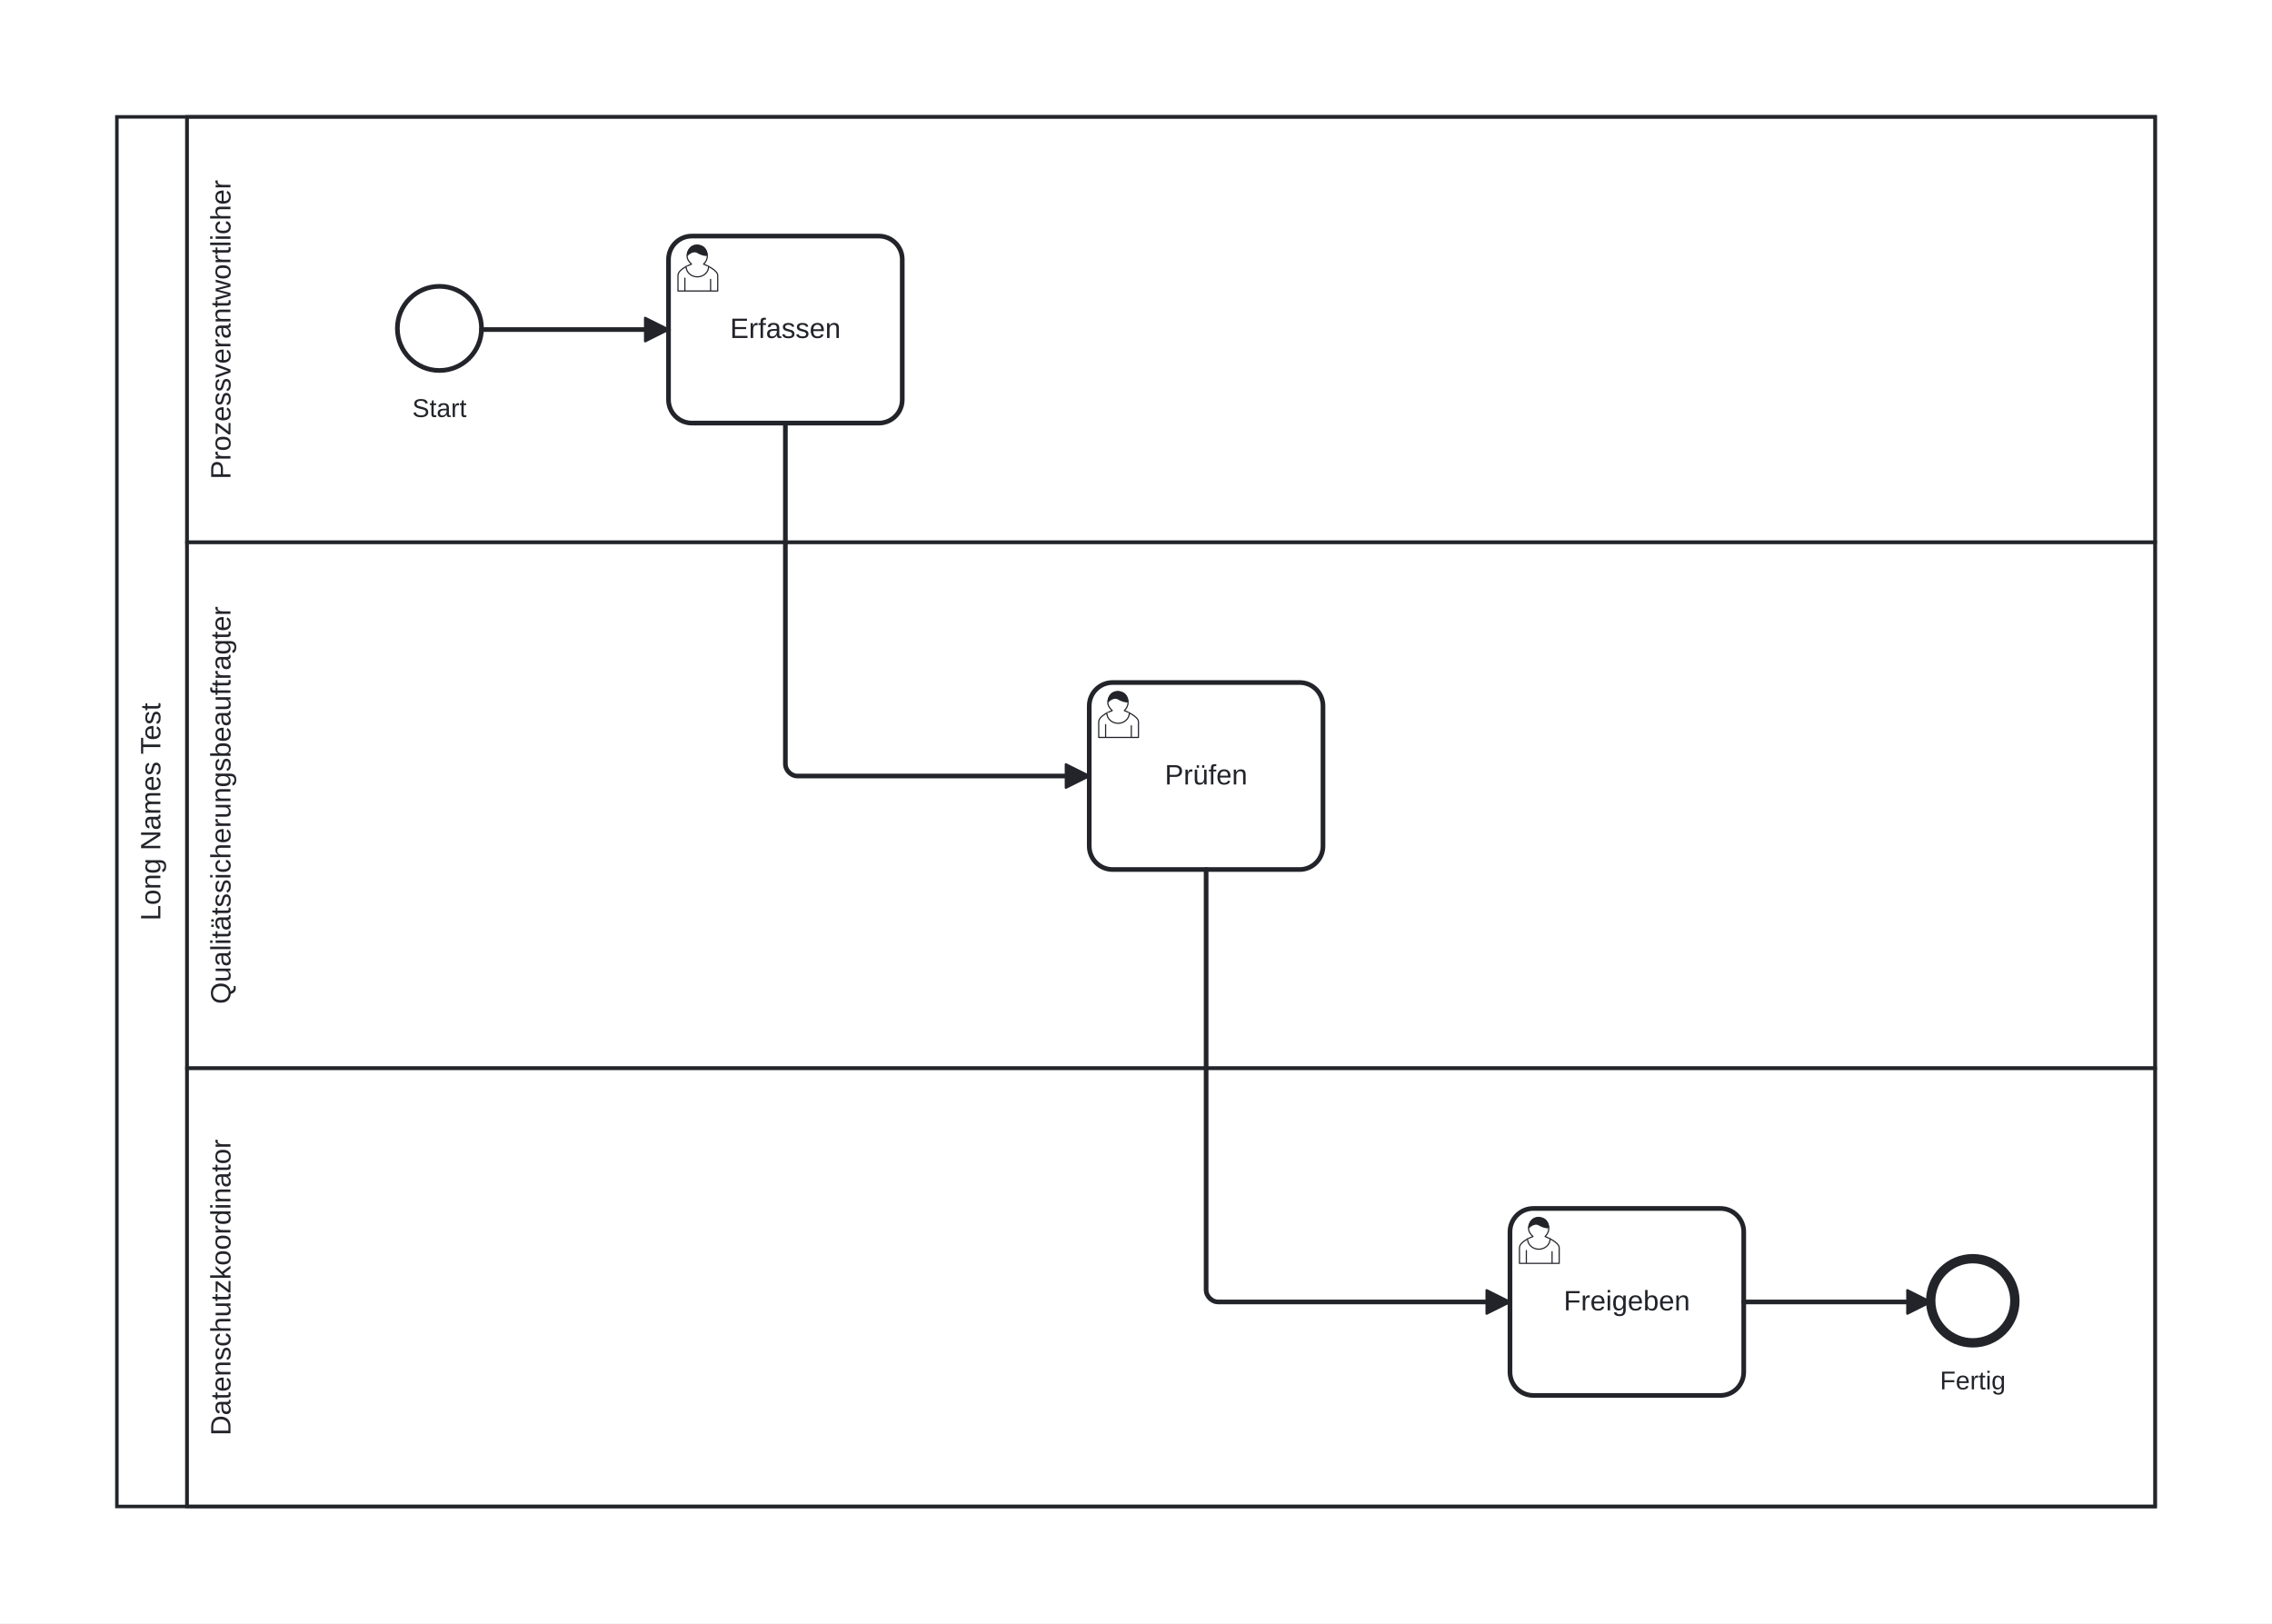
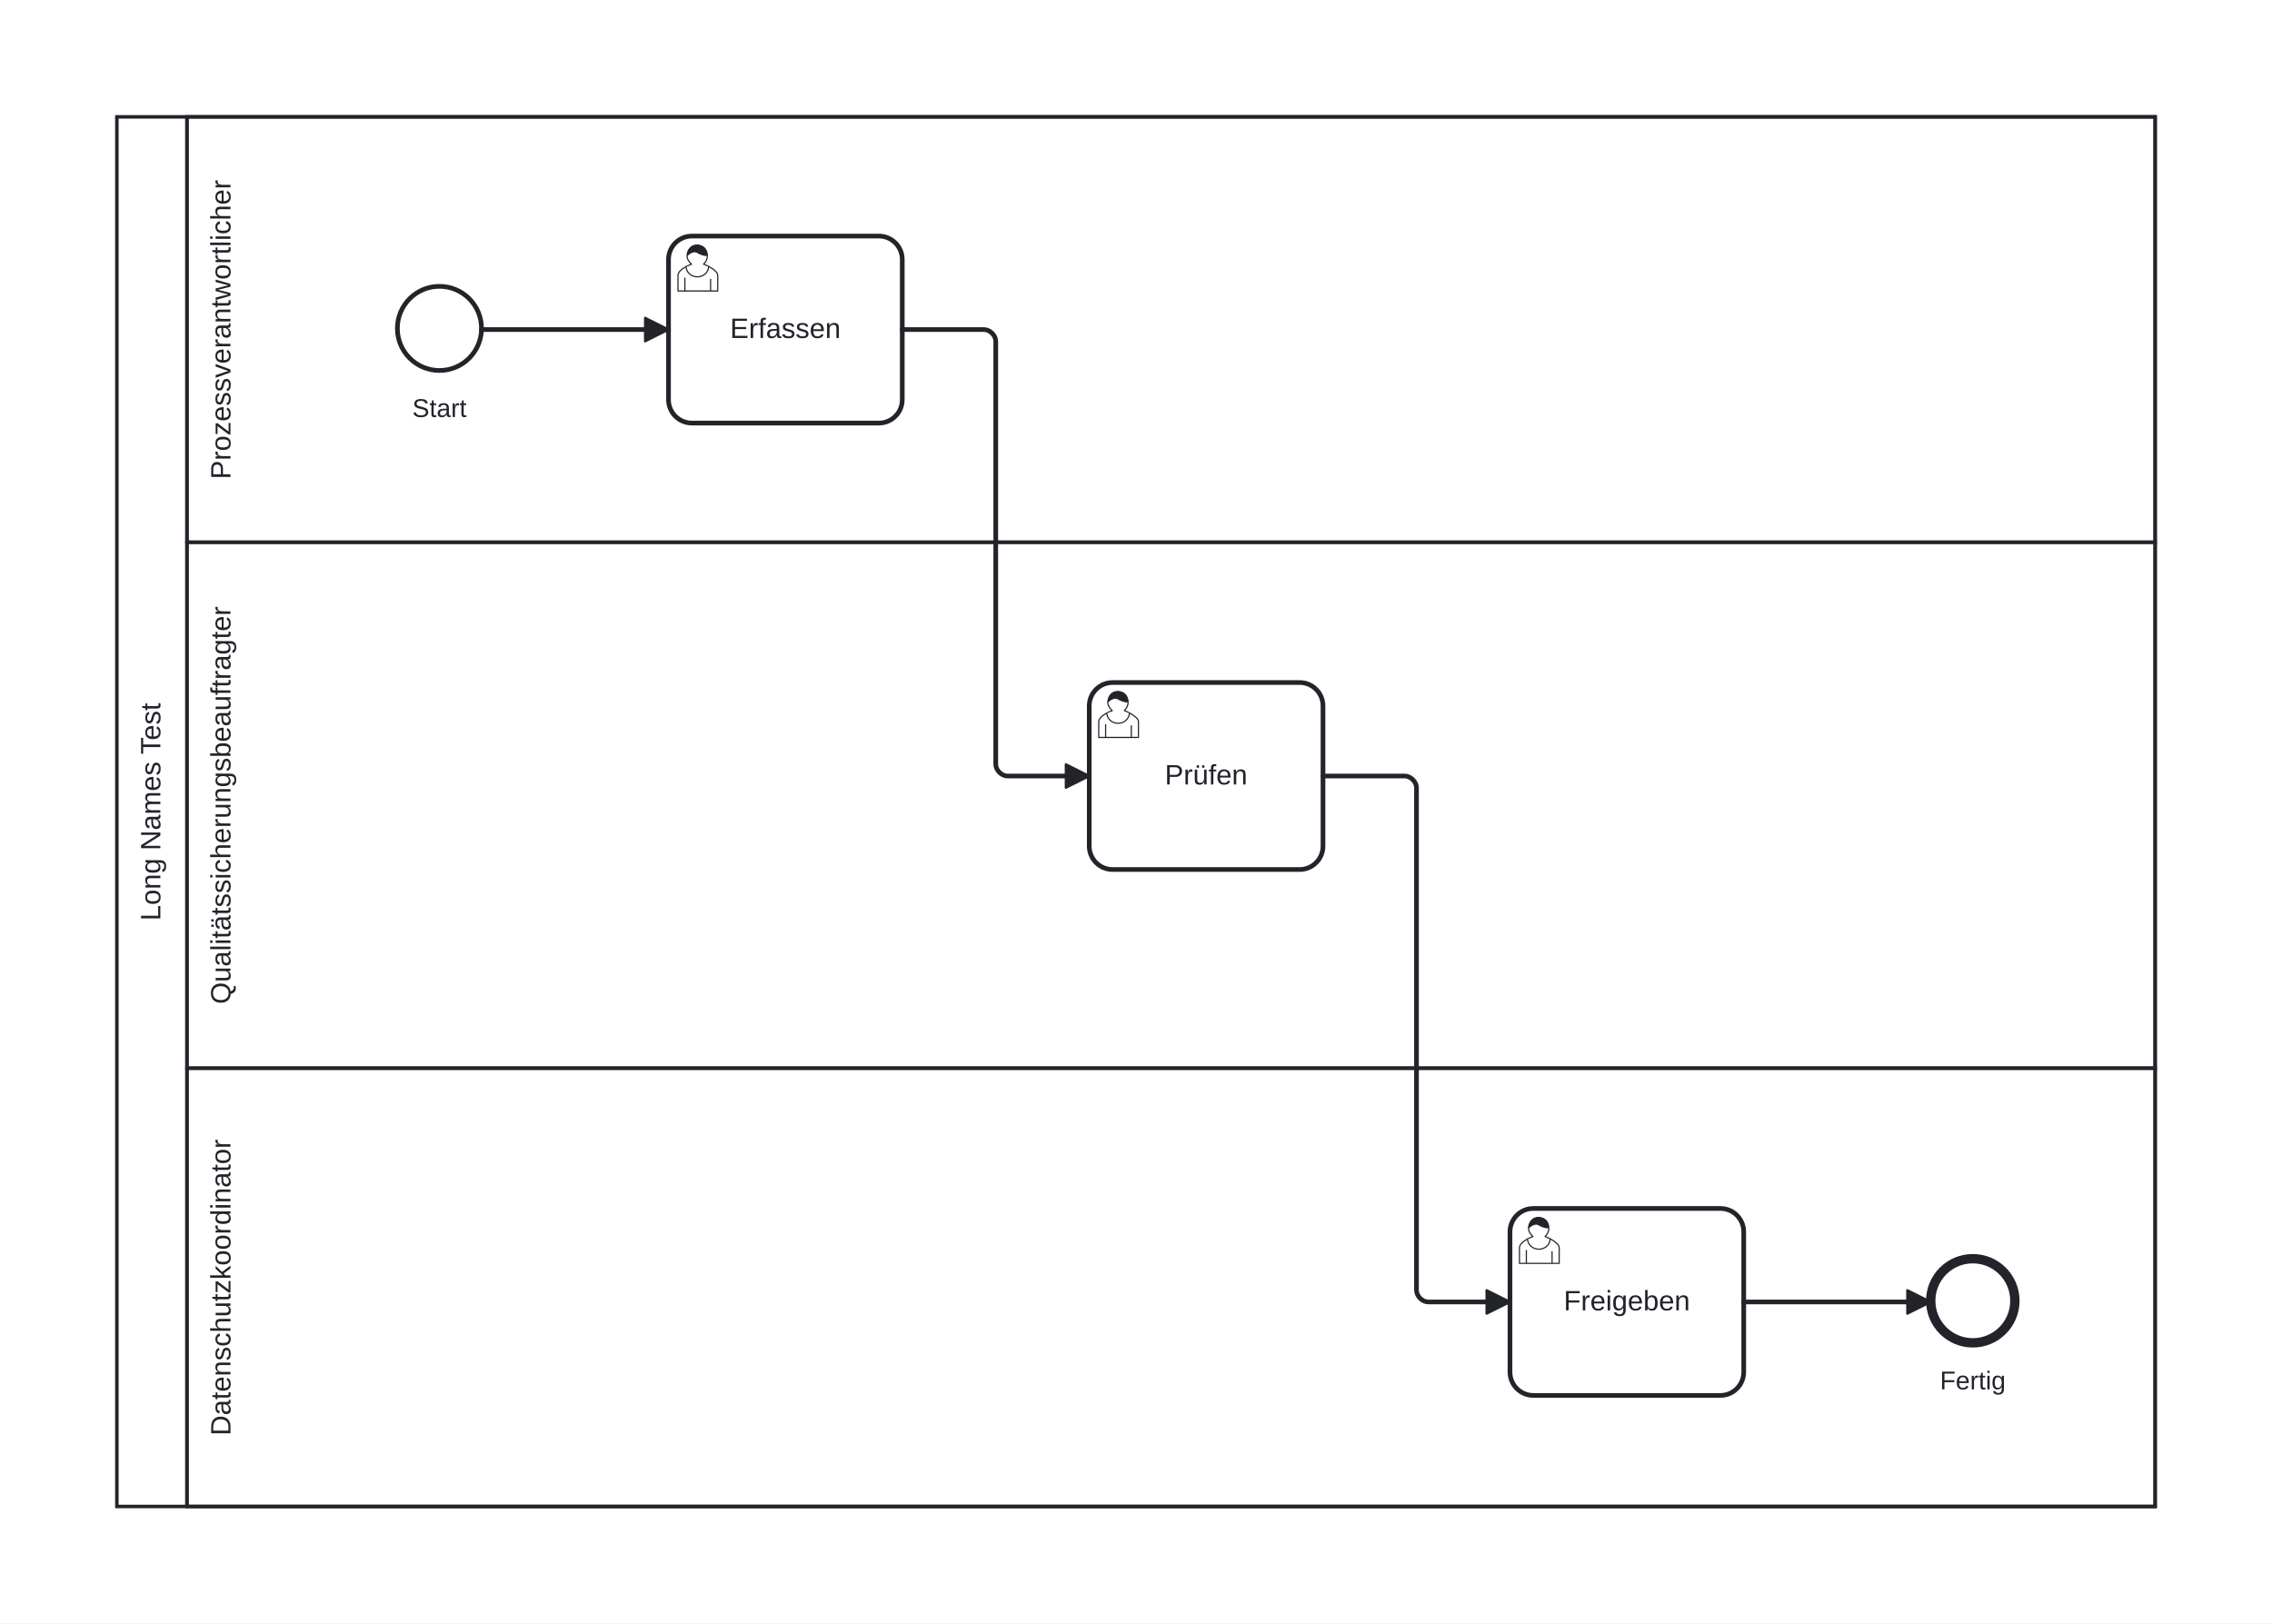
<svg xmlns="http://www.w3.org/2000/svg" width="972" height="694.5" viewBox="0 0 972 694.5" font-family="Arial, sans-serif">
  <defs>
    <marker id="seq-end" viewBox="0 0 20 20" refX="11" refY="10" markerWidth="10" markerHeight="10" orient="auto">
      <path d="M 1 5 L 11 10 L 1 15 Z" fill="#22242a" stroke="#22242a" stroke-width="1" stroke-linecap="round" stroke-linejoin="round" />
    </marker>
    <marker id="seq-default-src" viewBox="0 0 20 20" refX="0" refY="10" markerWidth="10" markerHeight="10" orient="auto">
      <path d="M 6 4 L 10 16" fill="none" stroke="#22242a" stroke-width="2" stroke-linecap="round" />
    </marker>
    <marker id="seq-conditional-src" viewBox="0 0 20 20" refX="-1" refY="10" markerWidth="10" markerHeight="10" orient="auto">
      <path d="M 0 10 L 8 6 L 16 10 L 8 14 Z" fill="#ffffff" stroke="#22242a" stroke-width="2" stroke-linejoin="round" />
    </marker>
    <marker id="msg-start" viewBox="0 0 20 20" refX="6" refY="6" markerWidth="20" markerHeight="20" orient="auto">
      <circle cx="6" cy="6" r="3.5" fill="#ffffff" stroke="#22242a" stroke-width="1" stroke-dasharray="10000, 1" />
    </marker>
    <marker id="msg-end" viewBox="0 0 20 20" refX="8.5" refY="5" markerWidth="20" markerHeight="20" orient="auto">
      <path d="m 1 5 l 0 -3 l 7 3 l -7 3 z" fill="#ffffff" stroke="#22242a" stroke-width="1" stroke-linecap="round" stroke-linejoin="round" stroke-dasharray="10000, 1" />
    </marker>
    <marker id="assoc-end" viewBox="0 0 20 20" refX="11" refY="10" markerWidth="10" markerHeight="10" orient="auto">
      <path d="M 1 5 L 11 10 L 1 15" fill="none" stroke="#22242a" stroke-width="1.5" stroke-linecap="round" stroke-linejoin="round" stroke-dasharray="10000, 1" />
    </marker>
  </defs>
  <rect width="972" height="694.5" fill="#ffffff" />
  <rect x="50" y="50" width="872" height="594.5" fill="#ffffff" fill-opacity="0.95" stroke="#22242a" stroke-width="1.5" />
  <path d="M 80 50 L 80 644.5" stroke="#22242a" stroke-width="1.5" fill="none" />
  <text x="68.6" y="347.3" text-anchor="middle" font-size="12" fill="#22242a" transform="rotate(-90,68.6,347.3)">Long Names Test</text>
  <rect x="80" y="50" width="842" height="182" fill="#ffffff" fill-opacity="0.25" stroke="#22242a" stroke-width="1.5" />
  <text x="98.6" y="141" text-anchor="middle" font-size="12" fill="#22242a" transform="rotate(-90,98.6,141)">Prozessverantwortlicher</text>
  <rect x="80" y="232" width="842" height="225" fill="#ffffff" fill-opacity="0.25" stroke="#22242a" stroke-width="1.5" />
  <text x="98.6" y="344.5" text-anchor="middle" font-size="12" fill="#22242a" transform="rotate(-90,98.6,344.5)">Qualitätssicherungsbeauftragter</text>
  <rect x="80" y="457" width="842" height="187.5" fill="#ffffff" fill-opacity="0.25" stroke="#22242a" stroke-width="1.5" />
  <text x="98.6" y="550.8" text-anchor="middle" font-size="12" fill="#22242a" transform="rotate(-90,98.6,550.8)">Datenschutzkoordinator</text>
  <g data-element-id="s1">
    <circle cx="188" cy="140.5" r="18" fill="#ffffff" fill-opacity="0.95" stroke="#22242a" stroke-width="2" />
    <text text-anchor="middle" font-size="11" fill="#22242a">
      <tspan x="188" y="178.4">Start</tspan>
    </text>
  </g>
  <g data-element-id="t1">
    <rect x="286" y="101" width="100" height="80" rx="10" ry="10" fill="#ffffff" fill-opacity="0.95" stroke="#22242a" stroke-width="2" />
    <text x="336" y="144.6" text-anchor="middle" font-size="12" fill="#22242a">Erfassen</text>
    <g transform="translate(286,101)">
      <path d="m 15,12 c 0.909,-0.845 1.594,-2.049 1.594,-3.385 0,-2.554 -1.805,-4.622 -4.357,-4.622 -2.552,0 -4.288,2.068 -4.288,4.622 0,1.348 0.974,2.562 1.896,3.405 -0.529,0.187 -5.669,2.097 -5.794,4.756 v 6.718 h 17 v -6.718 c 0,-2.298 -5.528,-4.595 -6.051,-4.776 zm -8,6 l 0,5.5 m 11,0 l 0,-5" fill="#ffffff" stroke="#22242a" stroke-width="0.5" stroke-linecap="round" stroke-linejoin="round" />
      <path d="m 15,12 m 2.162,1.009 c 0,2.447 -2.158,4.431 -4.821,4.431 -2.665,0 -4.822,-1.981 -4.822,-4.431 " fill="#ffffff" stroke="#22242a" stroke-width="0.5" stroke-linecap="round" stroke-linejoin="round" />
      <path d="m 15,12 m -6.9,-3.80 c 0,0 2.251,-2.358 4.274,-1.177 2.024,1.181 4.221,1.537 4.124,0.965 -0.098,-0.57 -0.117,-3.791 -4.191,-4.136 -3.575,0.001 -4.208,3.367 -4.207,4.348 z" fill="#22242a" stroke="#22242a" stroke-width="0.5" stroke-linecap="round" stroke-linejoin="round" />
    </g>
  </g>
  <g data-element-id="t2">
    <rect x="466" y="292" width="100" height="80" rx="10" ry="10" fill="#ffffff" fill-opacity="0.95" stroke="#22242a" stroke-width="2" />
    <text x="516" y="335.6" text-anchor="middle" font-size="12" fill="#22242a">Prüfen</text>
    <g transform="translate(466,292)">
      <path d="m 15,12 c 0.909,-0.845 1.594,-2.049 1.594,-3.385 0,-2.554 -1.805,-4.622 -4.357,-4.622 -2.552,0 -4.288,2.068 -4.288,4.622 0,1.348 0.974,2.562 1.896,3.405 -0.529,0.187 -5.669,2.097 -5.794,4.756 v 6.718 h 17 v -6.718 c 0,-2.298 -5.528,-4.595 -6.051,-4.776 zm -8,6 l 0,5.5 m 11,0 l 0,-5" fill="#ffffff" stroke="#22242a" stroke-width="0.5" stroke-linecap="round" stroke-linejoin="round" />
      <path d="m 15,12 m 2.162,1.009 c 0,2.447 -2.158,4.431 -4.821,4.431 -2.665,0 -4.822,-1.981 -4.822,-4.431 " fill="#ffffff" stroke="#22242a" stroke-width="0.5" stroke-linecap="round" stroke-linejoin="round" />
      <path d="m 15,12 m -6.9,-3.80 c 0,0 2.251,-2.358 4.274,-1.177 2.024,1.181 4.221,1.537 4.124,0.965 -0.098,-0.57 -0.117,-3.791 -4.191,-4.136 -3.575,0.001 -4.208,3.367 -4.207,4.348 z" fill="#22242a" stroke="#22242a" stroke-width="0.5" stroke-linecap="round" stroke-linejoin="round" />
    </g>
  </g>
  <g data-element-id="t3">
    <rect x="646" y="517" width="100" height="80" rx="10" ry="10" fill="#ffffff" fill-opacity="0.95" stroke="#22242a" stroke-width="2" />
    <text x="696" y="560.6" text-anchor="middle" font-size="12" fill="#22242a">Freigeben</text>
    <g transform="translate(646,517)">
      <path d="m 15,12 c 0.909,-0.845 1.594,-2.049 1.594,-3.385 0,-2.554 -1.805,-4.622 -4.357,-4.622 -2.552,0 -4.288,2.068 -4.288,4.622 0,1.348 0.974,2.562 1.896,3.405 -0.529,0.187 -5.669,2.097 -5.794,4.756 v 6.718 h 17 v -6.718 c 0,-2.298 -5.528,-4.595 -6.051,-4.776 zm -8,6 l 0,5.5 m 11,0 l 0,-5" fill="#ffffff" stroke="#22242a" stroke-width="0.5" stroke-linecap="round" stroke-linejoin="round" />
      <path d="m 15,12 m 2.162,1.009 c 0,2.447 -2.158,4.431 -4.821,4.431 -2.665,0 -4.822,-1.981 -4.822,-4.431 " fill="#ffffff" stroke="#22242a" stroke-width="0.5" stroke-linecap="round" stroke-linejoin="round" />
      <path d="m 15,12 m -6.9,-3.80 c 0,0 2.251,-2.358 4.274,-1.177 2.024,1.181 4.221,1.537 4.124,0.965 -0.098,-0.57 -0.117,-3.791 -4.191,-4.136 -3.575,0.001 -4.208,3.367 -4.207,4.348 z" fill="#22242a" stroke="#22242a" stroke-width="0.5" stroke-linecap="round" stroke-linejoin="round" />
    </g>
  </g>
  <g data-element-id="e1">
    <circle cx="844" cy="556.5" r="18" fill="#ffffff" fill-opacity="0.95" stroke="#22242a" stroke-width="4" />
    <text text-anchor="middle" font-size="11" fill="#22242a">
      <tspan x="844" y="594.4">Fertig</tspan>
    </text>
  </g>
  <path data-element-id="f1" data-waypoints="206,141 286,141" d="M 206 141 L 286 141" stroke="#22242a" stroke-width="2" fill="none" stroke-linecap="round" stroke-linejoin="round" marker-end="url(#seq-end)" />
-   <path data-element-id="f2" data-waypoints="336,181 336,332 466,332" d="M 336 181 L 336 327 C 336 329.5 338.5 332 341 332 L 466 332" stroke="#22242a" stroke-width="2" fill="none" stroke-linecap="round" stroke-linejoin="round" marker-end="url(#seq-end)" />
-   <path data-element-id="f3" data-waypoints="516,372 516,557 646,557" d="M 516 372 L 516 552 C 516 554.5 518.5 557 521 557 L 646 557" stroke="#22242a" stroke-width="2" fill="none" stroke-linecap="round" stroke-linejoin="round" marker-end="url(#seq-end)" />
+   <path data-element-id="f2" data-waypoints="386,141 426,141 426,332 466,332" d="M 386 141 L 421 141 C 423.5 141 426 143.5 426 146 L 426 327 C 426 329.5 428.5 332 431 332 L 466 332" stroke="#22242a" stroke-width="2" fill="none" stroke-linecap="round" stroke-linejoin="round" marker-end="url(#seq-end)" />
+   <path data-element-id="f3" data-waypoints="566,332 606,332 606,557 646,557" d="M 566 332 L 601 332 C 603.5 332 606 334.5 606 337 L 606 552 C 606 554.5 608.5 557 611 557 L 646 557" stroke="#22242a" stroke-width="2" fill="none" stroke-linecap="round" stroke-linejoin="round" marker-end="url(#seq-end)" />
  <path data-element-id="f4" data-waypoints="746,557 826,557" d="M 746 557 L 826 557" stroke="#22242a" stroke-width="2" fill="none" stroke-linecap="round" stroke-linejoin="round" marker-end="url(#seq-end)" />
</svg>
